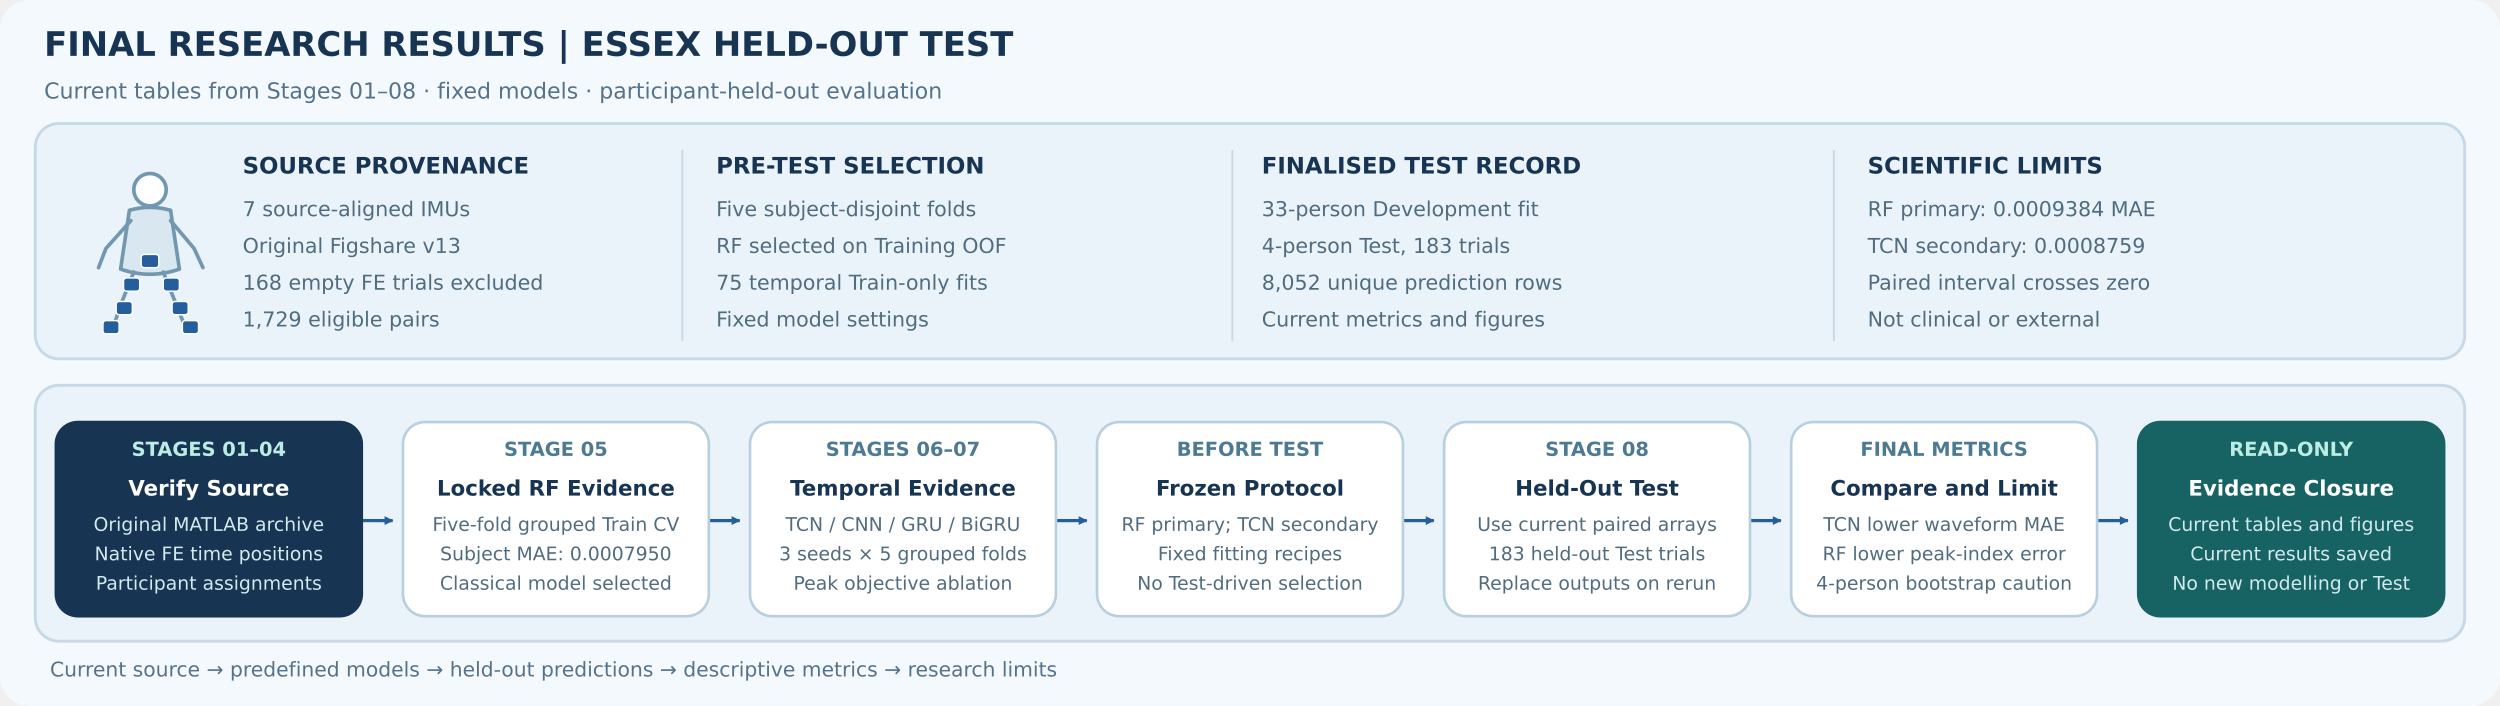
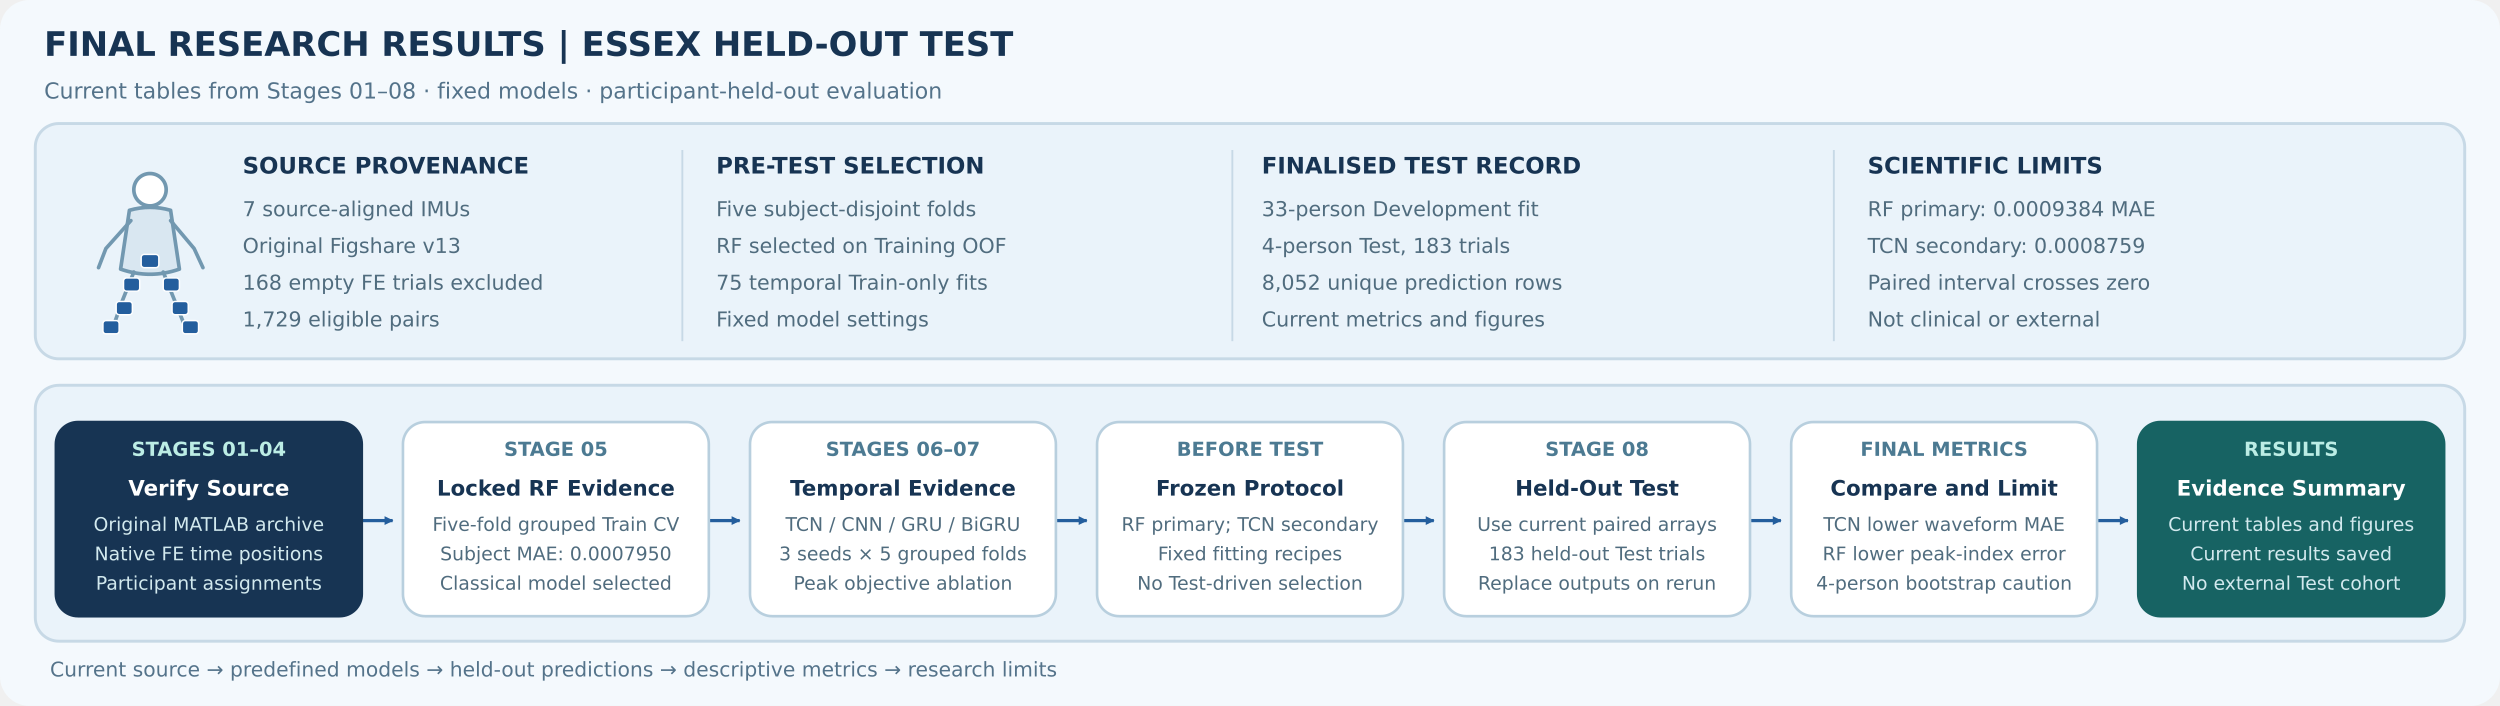
<svg xmlns="http://www.w3.org/2000/svg" width="1700" height="480" viewBox="0 0 1700 480" role="img" aria-labelledby="study-title study-desc">
  <defs>
    <marker id="small-arrow" markerUnits="userSpaceOnUse" markerWidth="6" markerHeight="6" refX="5.5" refY="3" orient="auto">
      <path d="M0 0 L6 3 L0 6 Z" fill="#245E9D" />
    </marker>
  </defs>
  <rect x="0" y="0" width="1700" height="480" rx="20" fill="#F4F9FD" />
  <g font-family="DejaVu Sans, Arial, sans-serif">
    <text x="30" y="38" font-size="23" font-weight="700" fill="#173453">FINAL RESEARCH RESULTS | ESSEX HELD-OUT TEST</text>
    <text x="30" y="67" font-size="15" fill="#54738A">Current tables from Stages 01–08 · fixed models · participant-held-out evaluation</text>
    <rect x="24" y="84" width="1652" height="160" rx="16" fill="#EAF3FA" stroke="#C7D9E6" stroke-width="2" />
    <rect x="24" y="262" width="1652" height="174" rx="16" fill="#EAF3FA" stroke="#C7D9E6" stroke-width="2" />
    <g stroke="#7298B0" stroke-width="2.5" stroke-linecap="round" stroke-linejoin="round">
      <circle cx="102" cy="129" r="11" fill="#FFFFFF" />
      <path d="M88 143 Q102 139 116 143 L122 183 Q102 190 82 183 Z" fill="#D9E7F1" />
      <path d="M89 150 L72 169 L67 182 M116 150 L132 169 L138 182 M91 185 L83 205 L76 225 M111 185 L119 205 L127 225" fill="none" />
    </g>
    <g fill="#245E9D" stroke="#FFFFFF" stroke-width="1">
      <rect x="96" y="173" width="12" height="9" rx="2" />
      <rect x="84" y="189" width="11" height="9" rx="2" />
      <rect x="111" y="189" width="11" height="9" rx="2" />
      <rect x="79" y="205" width="11" height="9" rx="2" />
      <rect x="117" y="205" width="11" height="9" rx="2" />
      <rect x="70" y="218" width="11" height="9" rx="2" />
      <rect x="124" y="218" width="11" height="9" rx="2" />
    </g>
    <g stroke="#C7D9E6" stroke-width="1.3">
      <path d="M464 102 V232" />
      <path d="M838 102 V232" />
      <path d="M1247 102 V232" />
    </g>
    <text x="165" y="118" font-size="15.5" font-weight="700" fill="#173453">SOURCE PROVENANCE</text>
    <text x="165" y="147" font-size="14" fill="#506C7E">7 source-aligned IMUs</text>
    <text x="165" y="172" font-size="14" fill="#506C7E">Original Figshare v13</text>
    <text x="165" y="197" font-size="14" fill="#506C7E">168 empty FE trials excluded</text>
    <text x="165" y="222" font-size="14" fill="#506C7E">1,729 eligible pairs</text>
    <text x="487" y="118" font-size="15.5" font-weight="700" fill="#173453">PRE-TEST SELECTION</text>
    <text x="487" y="147" font-size="14" fill="#506C7E">Five subject-disjoint folds</text>
    <text x="487" y="172" font-size="14" fill="#506C7E">RF selected on Training OOF</text>
    <text x="487" y="197" font-size="14" fill="#506C7E">75 temporal Train-only fits</text>
    <text x="487" y="222" font-size="14" fill="#506C7E">Fixed model settings</text>
    <text x="858" y="118" font-size="15.5" font-weight="700" fill="#173453">FINALISED TEST RECORD</text>
    <text x="858" y="147" font-size="14" fill="#506C7E">33-person Development fit</text>
    <text x="858" y="172" font-size="14" fill="#506C7E">4-person Test, 183 trials</text>
    <text x="858" y="197" font-size="14" fill="#506C7E">8,052 unique prediction rows</text>
    <text x="858" y="222" font-size="14" fill="#506C7E">Current metrics and figures</text>
    <text x="1270" y="118" font-size="15.5" font-weight="700" fill="#173453">SCIENTIFIC LIMITS</text>
    <text x="1270" y="147" font-size="14" fill="#506C7E">RF primary: 0.0009384 MAE</text>
    <text x="1270" y="172" font-size="14" fill="#506C7E">TCN secondary: 0.0008759</text>
    <text x="1270" y="197" font-size="14" fill="#506C7E">Paired interval crosses zero</text>
    <text x="1270" y="222" font-size="14" fill="#506C7E">Not clinical or external</text>
    <g aria-label="Sequential source-verified research workflow">
      <path d="M246 354 H267" fill="none" stroke="#245E9D" stroke-width="2.2" marker-end="url(#small-arrow)" />
      <path d="M482 354 H503" fill="none" stroke="#245E9D" stroke-width="2.2" marker-end="url(#small-arrow)" />
      <path d="M718 354 H739" fill="none" stroke="#245E9D" stroke-width="2.2" marker-end="url(#small-arrow)" />
      <path d="M954 354 H975" fill="none" stroke="#245E9D" stroke-width="2.2" marker-end="url(#small-arrow)" />
      <path d="M1190 354 H1211" fill="none" stroke="#245E9D" stroke-width="2.2" marker-end="url(#small-arrow)" />
      <path d="M1426 354 H1447" fill="none" stroke="#245E9D" stroke-width="2.2" marker-end="url(#small-arrow)" />
      <g role="group" aria-label="Verify Source">
        <rect x="38" y="287" width="208" height="132" rx="15" fill="#173453" stroke="#173453" stroke-width="1.8" />
        <text x="142" y="310" font-size="13.2" fill="#BCEDE5" font-weight="700" text-anchor="middle">STAGES 01–04</text>
        <text x="142" y="337" font-size="14.5" font-weight="700" fill="#FFFFFF" text-anchor="middle">Verify Source</text>
        <text x="142" y="361" font-size="12.8" fill="#D2E9EE" text-anchor="middle">Original MATLAB archive</text>
        <text x="142" y="381" font-size="12.8" fill="#D2E9EE" text-anchor="middle">Native FE time positions</text>
        <text x="142" y="401" font-size="12.8" fill="#D2E9EE" text-anchor="middle">Participant assignments</text>
      </g>
      <g role="group" aria-label="Locked RF Evidence">
        <rect x="274" y="287" width="208" height="132" rx="15" fill="#FFFFFF" stroke="#B8CFDE" stroke-width="1.8" />
        <text x="378" y="310" font-size="13.2" fill="#4C7A92" font-weight="700" text-anchor="middle">STAGE 05</text>
        <text x="378" y="337" font-size="14.5" font-weight="700" fill="#173453" text-anchor="middle">Locked RF Evidence</text>
        <text x="378" y="361" font-size="12.8" fill="#506C7E" text-anchor="middle">Five-fold grouped Train CV</text>
        <text x="378" y="381" font-size="12.8" fill="#506C7E" text-anchor="middle">Subject MAE: 0.0007950</text>
        <text x="378" y="401" font-size="12.8" fill="#506C7E" text-anchor="middle">Classical model selected</text>
      </g>
      <g role="group" aria-label="Temporal Evidence">
        <rect x="510" y="287" width="208" height="132" rx="15" fill="#FFFFFF" stroke="#B8CFDE" stroke-width="1.8" />
        <text x="614" y="310" font-size="13.2" fill="#4C7A92" font-weight="700" text-anchor="middle">STAGES 06–07</text>
        <text x="614" y="337" font-size="14.5" font-weight="700" fill="#173453" text-anchor="middle">Temporal Evidence</text>
        <text x="614" y="361" font-size="12.8" fill="#506C7E" text-anchor="middle">TCN / CNN / GRU / BiGRU</text>
        <text x="614" y="381" font-size="12.8" fill="#506C7E" text-anchor="middle">3 seeds × 5 grouped folds</text>
        <text x="614" y="401" font-size="12.8" fill="#506C7E" text-anchor="middle">Peak objective ablation</text>
      </g>
      <g role="group" aria-label="Frozen Protocol">
        <rect x="746" y="287" width="208" height="132" rx="15" fill="#FFFFFF" stroke="#B8CFDE" stroke-width="1.8" />
        <text x="850" y="310" font-size="13.2" fill="#4C7A92" font-weight="700" text-anchor="middle">BEFORE TEST</text>
        <text x="850" y="337" font-size="14.5" font-weight="700" fill="#173453" text-anchor="middle">Frozen Protocol</text>
        <text x="850" y="361" font-size="12.8" fill="#506C7E" text-anchor="middle">RF primary; TCN secondary</text>
        <text x="850" y="381" font-size="12.8" fill="#506C7E" text-anchor="middle">Fixed fitting recipes</text>
        <text x="850" y="401" font-size="12.8" fill="#506C7E" text-anchor="middle">No Test-driven selection</text>
      </g>
      <g role="group" aria-label="Held-Out Test">
        <rect x="982" y="287" width="208" height="132" rx="15" fill="#FFFFFF" stroke="#B8CFDE" stroke-width="1.8" />
        <text x="1086" y="310" font-size="13.2" fill="#4C7A92" font-weight="700" text-anchor="middle">STAGE 08</text>
        <text x="1086" y="337" font-size="14.5" font-weight="700" fill="#173453" text-anchor="middle">Held-Out Test</text>
        <text x="1086" y="361" font-size="12.8" fill="#506C7E" text-anchor="middle">Use current paired arrays</text>
        <text x="1086" y="381" font-size="12.8" fill="#506C7E" text-anchor="middle">183 held-out Test trials</text>
        <text x="1086" y="401" font-size="12.8" fill="#506C7E" text-anchor="middle">Replace outputs on rerun</text>
      </g>
      <g role="group" aria-label="Compare and Limit">
        <rect x="1218" y="287" width="208" height="132" rx="15" fill="#FFFFFF" stroke="#B8CFDE" stroke-width="1.8" />
        <text x="1322" y="310" font-size="13.2" fill="#4C7A92" font-weight="700" text-anchor="middle">FINAL METRICS</text>
        <text x="1322" y="337" font-size="14.5" font-weight="700" fill="#173453" text-anchor="middle">Compare and Limit</text>
        <text x="1322" y="361" font-size="12.8" fill="#506C7E" text-anchor="middle">TCN lower waveform MAE</text>
        <text x="1322" y="381" font-size="12.8" fill="#506C7E" text-anchor="middle">RF lower peak-index error</text>
        <text x="1322" y="401" font-size="12.8" fill="#506C7E" text-anchor="middle">4-person bootstrap caution</text>
      </g>
      <g role="group" aria-label="Evidence Closure">
        <rect x="1454" y="287" width="208" height="132" rx="15" fill="#176363" stroke="#176363" stroke-width="1.8" />
-         <text x="1558" y="310" font-size="13.2" fill="#BCEDE5" font-weight="700" text-anchor="middle">READ-ONLY</text>
-         <text x="1558" y="337" font-size="14.5" font-weight="700" fill="#FFFFFF" text-anchor="middle">Evidence Closure</text>
+         <text x="1558" y="310" font-size="13.2" fill="#BCEDE5" font-weight="700" text-anchor="middle">RESULTS</text>
+         <text x="1558" y="337" font-size="14.5" font-weight="700" fill="#FFFFFF" text-anchor="middle">Evidence Summary</text>
        <text x="1558" y="361" font-size="12.8" fill="#D2E9EE" text-anchor="middle">Current tables and figures</text>
        <text x="1558" y="381" font-size="12.8" fill="#D2E9EE" text-anchor="middle">Current results saved</text>
-         <text x="1558" y="401" font-size="12.8" fill="#D2E9EE" text-anchor="middle">No new modelling or Test</text>
+         <text x="1558" y="401" font-size="12.8" fill="#D2E9EE" text-anchor="middle">No external Test cohort</text>
      </g>
    </g>
    <text x="34" y="460" font-size="13.8" fill="#54738A">Current source → predefined models → held-out predictions → descriptive metrics → research limits</text>
  </g>
</svg>
